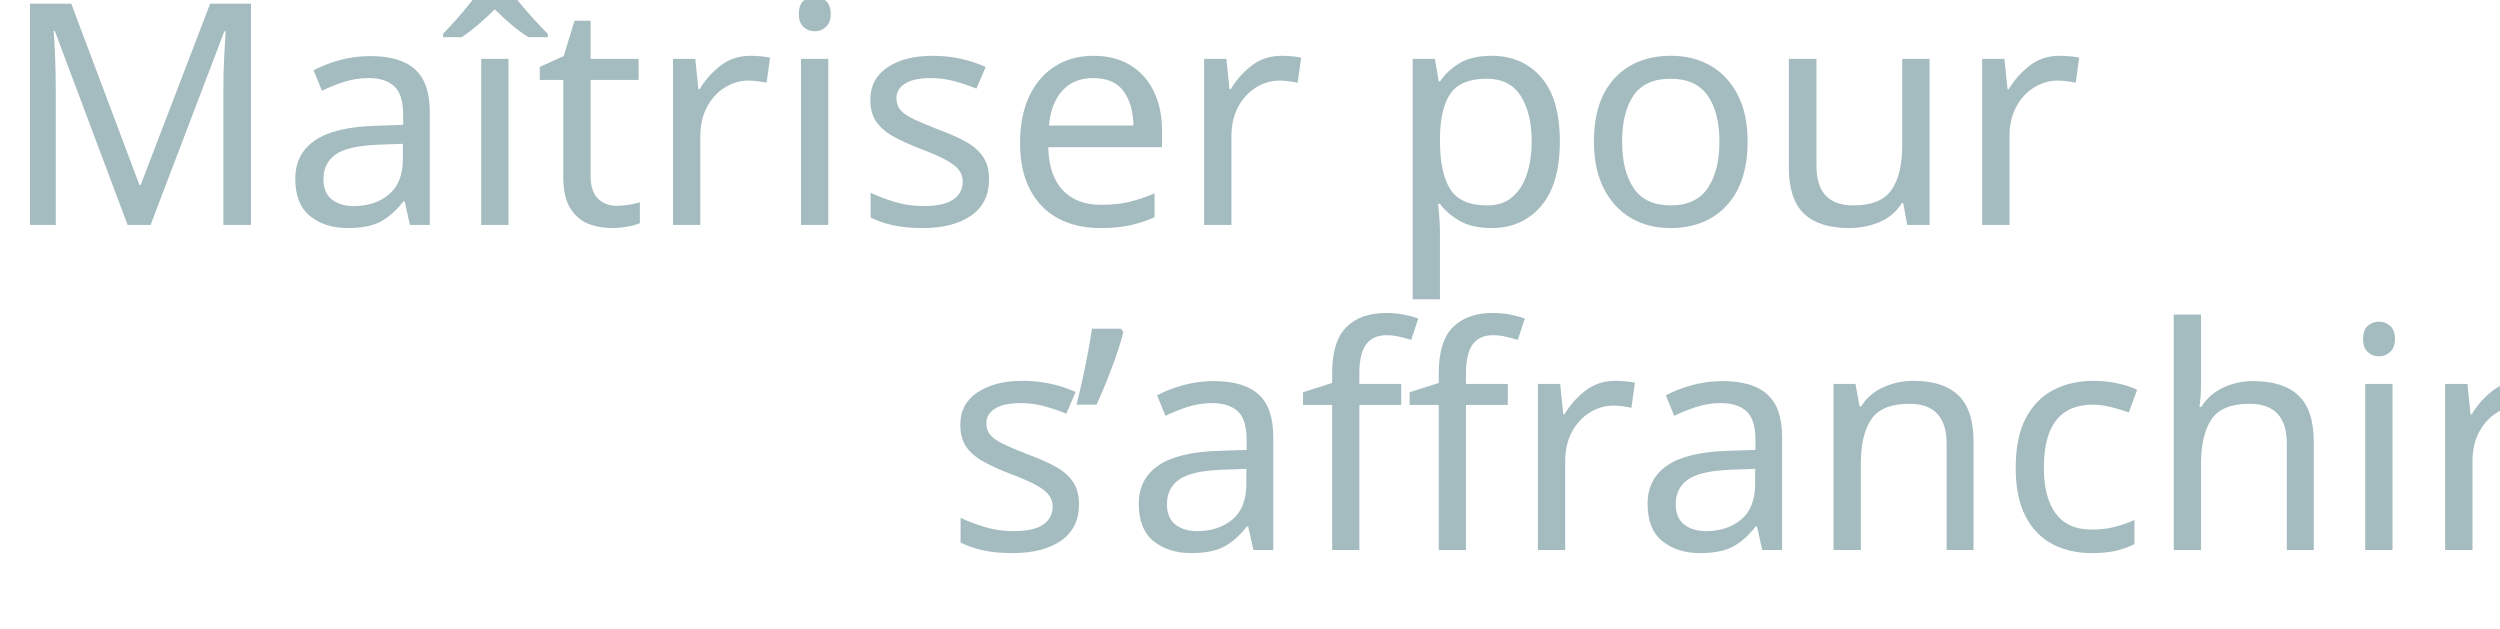
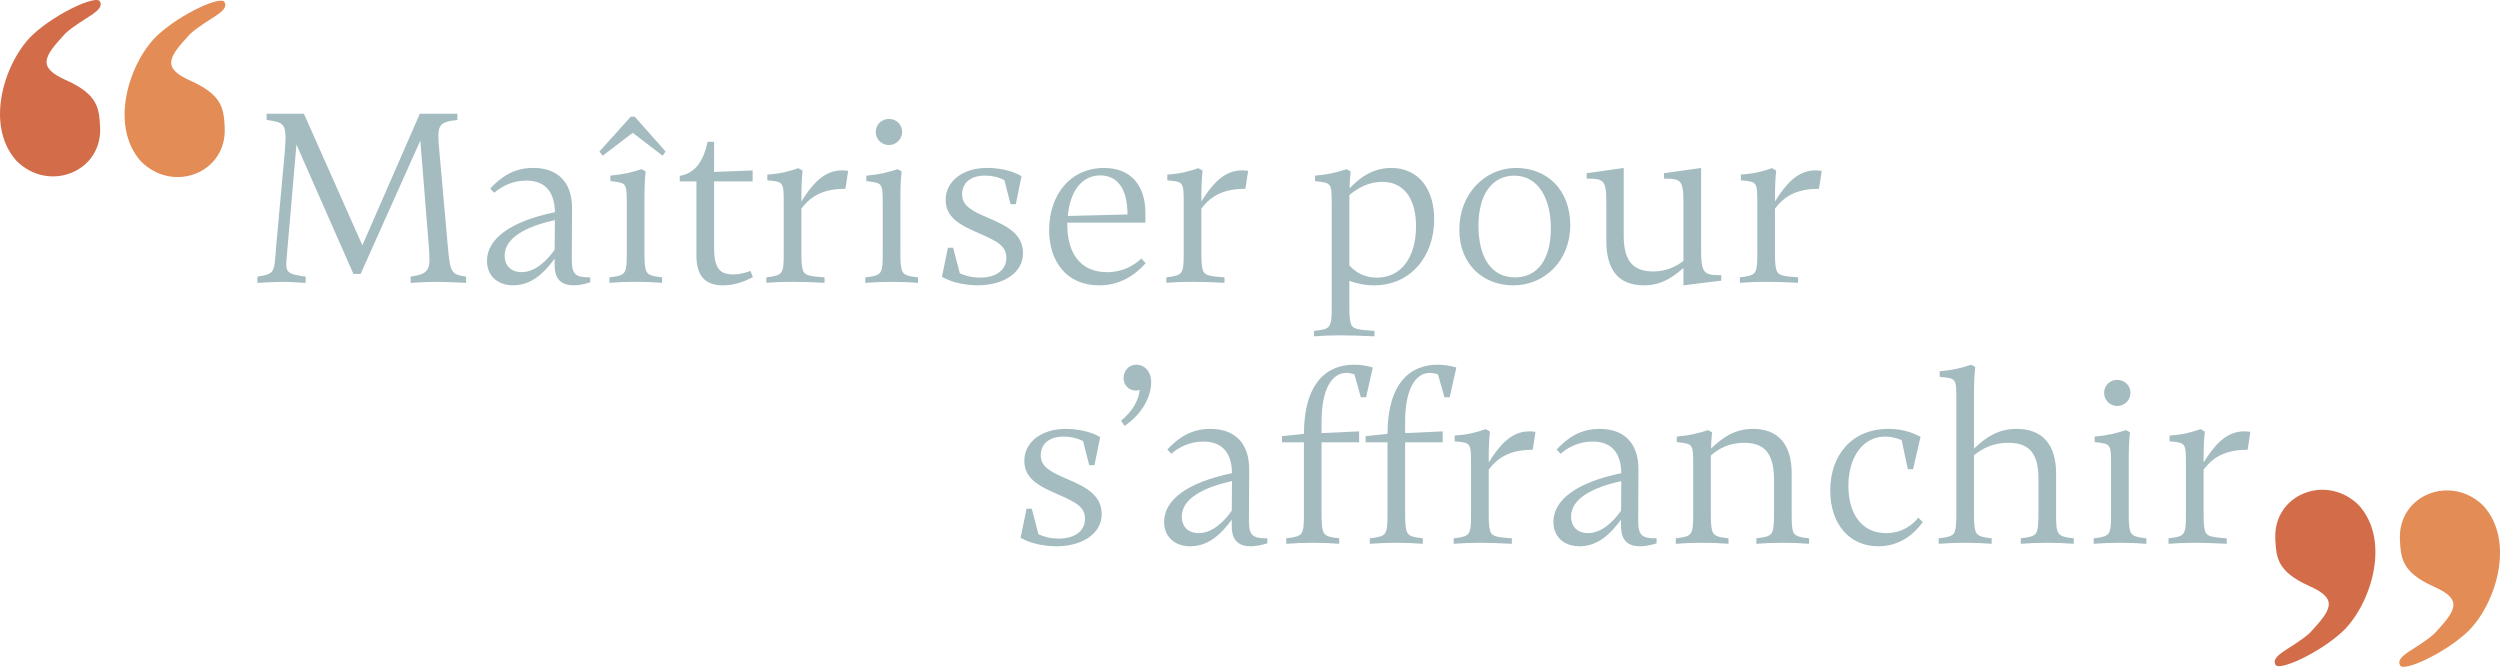
- <svg xmlns="http://www.w3.org/2000/svg" id="Calque_2" data-name="Calque 2" viewBox="0 0 403.41 101.4">
+ <svg xmlns="http://www.w3.org/2000/svg" id="Calque_2" data-name="Calque 2" viewBox="0 0 502.53 134.03">
  <defs>
    <style>
      .cls-1 {
-         letter-spacing: -.02em;
+         fill: #e48c55;
      }

      .cls-2 {
-         letter-spacing: -.04em;
+         fill: #a4bcc0;
      }

      .cls-3 {
-         fill: #a4bcc0;
-         font-family: Gambetta-Regular, Gambetta;
-         font-size: 50px;
-       }
- 
-       .cls-4 {
-         letter-spacing: 0em;
+         fill: #d36c49;
      }
    </style>
  </defs>
  <g id="Calque_1-2" data-name="Calque 1">
-     <text class="cls-3" transform="translate(0 36.3)">
-       <tspan x="0" y="0">Maîtriser pour</tspan>
-     </text>
-     <text class="cls-3" transform="translate(152.41 88.75)">
-       <tspan class="cls-1" x="0" y="0">s</tspan>
-       <tspan class="cls-2" x="20.7" y="0">’</tspan>
-       <tspan class="cls-4" x="29.05" y="0">affranchir</tspan>
-     </text>
+     <path id="path1873" class="cls-1" d="m45.17,25.62c-.21-3.61-.33-6.44-6.76-9.34-6-2.64-4.55-4.74-.21-9.44,3.46-3.12,8.09-4.51,6.91-6.46-.74-1.23-8.57,2.27-13.29,6.56-5.55,5.03-10.13,18.04-3.48,25.51,6.51,6.51,17.33,2.25,16.82-6.84Z" />
+     <path id="path1875" class="cls-3" d="m20.12,25.49c-.21-3.61-.33-6.44-6.76-9.34-6-2.64-4.55-4.74-.21-9.44,3.46-3.12,8.09-4.51,6.91-6.46-.74-1.23-8.57,2.27-13.29,6.56C1.22,11.84-3.35,24.84,3.3,32.32c6.5,6.51,17.33,2.25,16.82-6.84Z" />
+     <g>
+       <path class="cls-2" d="m93.69,56.86c-3.45-.15-4.1-.2-5.7-.2s-2.9.05-5.45.2v-1.25c3.95-.6,4-1.45,3.65-6.2l-1.7-21.15-12,26.8h-1.45l-11.45-26-1.95,22.55c-.3,3.1-.15,3.45,3.8,4v1.25c-2.25-.1-2.75-.2-4.7-.2-1.45,0-3,.1-5,.2v-1.25c1.9-.3,2.7-.55,3.1-1.3.45-.8.45-2.15.7-5.1l1.7-18.65c.5-5.95-.1-5.9-3.65-6.45v-1.25h7.5l11.75,26.45,11.55-26.45h7.55v1.25c-3.9.45-4.1,1.05-3.65,6l1.7,19.1c.5,5.45.55,5.95,3.7,6.4v1.25Z" />
+       <path class="cls-2" d="m107.19,33.75c4.7,0,7.8,2.65,7.8,8.1l-.05,10.35c0,3.1.85,3.55,3.7,3.55v1c-1.2.4-2.4.6-3.35.6-2.25,0-3.8-1.05-3.8-4v-1.35c-2.2,3-4.75,5.35-8.35,5.35-3,0-5.25-1.8-5.25-4.9,0-4.35,4.5-7.9,13.65-9.8-.05-3.65-1.6-6.35-5.75-6.35-2.7,0-4.9,1.1-6.45,2.45l-.8-.85c2.15-2.3,4.7-4.15,8.65-4.15Zm-2.35,20.95c2.85,0,5.2-2.45,6.65-4.5l.05-5.95c-5.95,1.3-10.1,3.6-10.1,7.15,0,1.85,1.15,3.3,3.4,3.3Z" />
+       <path class="cls-2" d="m133.79,30.45l-.6.85-6-4.6-6.05,4.6-.65-.85,6.3-7h.8l6.2,7Zm-4.25,20.5c0,1.95.1,3.05.45,3.7.45.75,1.45.9,3.1,1.1v1.1c-2.3-.15-2.95-.2-5.3-.2s-3,.05-5.3.2v-1.1c1.6-.2,2.55-.35,3-1s.5-1.75.5-3.85v-9.6c0-2.5,0-3.6-.5-4.15-.4-.45-1.1-.55-2.8-.75v-1.1c2.75-.25,4.25-.65,6.3-1.3l.8.45c-.2,1.65-.25,3.55-.25,5.85v10.65Z" />
+       <path class="cls-2" d="m139.99,51.36v-14.9h-3.35v-1.1c3.3-.6,4.8-3.2,5.6-6.85h1.3v6.05l7.75-.3v2.2h-7.75v13.3c0,4.25,1.2,5.4,3.85,5.4,1.25,0,2.4-.3,3.45-.7l.5,1.25c-1.75.9-3.7,1.65-6,1.65-3.7,0-5.35-2-5.35-6Z" />
+       <path class="cls-2" d="m161.09,40.5c2-3.2,4.4-6.25,8.1-6.25.35,0,.8,0,1.3.1l-.55,3.6c-3.75,0-6.65,1-8.85,4v9c0,1.95.1,3.05.45,3.7.45.75,1.45.9,4.2,1.1v1.1c-3.4-.15-4.05-.2-6.4-.2s-3,.05-5.3.2v-1.1c1.6-.2,2.55-.35,3-1s.5-1.75.5-3.85v-9.8c0-2.45,0-3.55-.5-4.15-.4-.45-1.1-.55-2.8-.7v-1.15c2.7-.2,4.2-.6,6.25-1.3l.85.5c-.2,1.65-.25,3.55-.25,5.85v.35Z" />
+       <path class="cls-2" d="m180.99,50.96c0,1.95.1,3.05.45,3.7.45.75,1.45.9,3.1,1.1v1.1c-2.3-.15-2.95-.2-5.3-.2s-3,.05-5.3.2v-1.1c1.6-.2,2.55-.35,3-1s.5-1.75.5-3.85v-9.6c0-2.5,0-3.6-.5-4.15-.4-.45-1.1-.55-2.8-.75v-1.1c2.75-.25,4.2-.65,6.3-1.3l.8.45c-.2,1.65-.25,3.55-.25,5.85v10.65Zm-4.95-24.45c0-1.45,1.15-2.6,2.65-2.6s2.65,1.15,2.65,2.6-1.2,2.65-2.65,2.65-2.65-1.15-2.65-2.65Z" />
+       <path class="cls-2" d="m190.09,40.15c0-3.75,3.5-6.4,8.3-6.4,2.2,0,4.9.45,6.95,1.65l-1.15,5.65h-1.05l-1.25-4.85c-1.3-.65-2.55-.9-3.9-.9-3.1,0-4.6,1.65-4.6,3.75,0,2.3,1.95,3.35,5.25,4.75,3.85,1.65,7,3.25,7,7.1,0,4.1-4.2,6.45-9.05,6.45-2.25,0-5.05-.45-7.25-1.7l1.2-5.85h1.05l1.35,5.15c1.4.6,2.6.85,4.1.85,3.35,0,5.25-1.65,5.25-3.95,0-2.55-2.1-3.45-5.6-5-3.8-1.65-6.6-3.15-6.6-6.7Z" />
+       <path class="cls-2" d="m220.94,57.36c-6.55,0-10.05-4.8-10.05-11.1,0-7.05,4.2-12.5,11.05-12.5,5.45,0,8.3,3.6,8.3,9.05v1.95h-15.7v.4c0,5.7,2.6,9.55,8,9.55,3.1,0,5.35-1.3,6.9-2.75l.85.95c-2.1,2.35-5.1,4.45-9.35,4.45Zm-6.3-13.95l12-.3c0-4.15-1.35-7.85-5.5-7.85-3.7,0-6.05,3.2-6.5,8.15Z" />
+       <path class="cls-2" d="m241.49,40.5c2-3.2,4.4-6.25,8.1-6.25.35,0,.8,0,1.3.1l-.55,3.6c-3.75,0-6.65,1-8.85,4v9c0,1.95.1,3.05.45,3.7.45.75,1.45.9,4.2,1.1v1.1c-3.4-.15-4.05-.2-6.4-.2s-3,.05-5.3.2v-1.1c1.6-.2,2.55-.35,3-1s.5-1.75.5-3.85v-9.8c0-2.45,0-3.55-.5-4.15-.4-.45-1.1-.55-2.8-.7v-1.15c2.7-.2,4.2-.6,6.25-1.3l.85.5c-.2,1.65-.25,3.55-.25,5.85v.35Z" />
+       <path class="cls-2" d="m276.29,67.61c-3.8-.15-4.45-.2-6.8-.2s-3,.05-5.35.2v-1.1c1.6-.2,2.65-.3,3.05-1,.45-.65.5-1.75.5-3.85v-20.35c0-2.5,0-3.6-.5-4.15-.4-.45-1.1-.55-2.85-.75v-1.1c2.8-.25,4.3-.65,6.35-1.3l.8.45c-.1,1.05-.2,2.15-.2,3.4,1.7-1.8,4.35-4.1,8.4-4.1,5.4,0,8.6,4.2,8.6,10.3,0,7.55-4.8,13.3-12.1,13.3-1.9,0-3.55-.4-4.95-.9v5.25c0,1.95.1,3.05.45,3.7.45.75,1.45.9,4.6,1.1v1.1Zm-5.05-14.25c1.35,1.45,3.05,2.45,5.55,2.45,4.8,0,7.85-4,7.85-10.35,0-5-2.05-8.9-6.8-8.9-2.7,0-4.8,1.15-6.6,2.65v14.15Z" />
+       <path class="cls-2" d="m293.34,46.16c0-7.25,5.2-12.4,11.4-12.4s10.9,4.35,10.9,11.5-5.15,12.1-11.45,12.1c-5.85,0-10.85-4-10.85-11.2Zm18.4-.25c0-5.9-2.45-10.6-7.35-10.6-4.5,0-7.2,3.85-7.2,10.05s2.45,10.4,7.35,10.4c4.5,0,7.2-3.6,7.2-9.85Z" />
+       <path class="cls-2" d="m341.94,50.06c0,4.95.55,5.25,4.05,5.25v1.1l-7.6.95v-3.5c-2.25,2-4.6,3.5-7.9,3.5-5.25,0-7.6-3.2-7.6-8.95v-7.75c0-4.5-.55-4.75-3.95-4.75v-1.1l7.45-1.05v13.7c0,5.55,2.4,7.1,5.95,7.1,2.55,0,4.45-.9,6.05-2.1v-11.8c0-4.5-.55-4.75-3.9-4.75v-1.1l7.45-1.05v16.3Z" />
+       <path class="cls-2" d="m356.79,40.5c2-3.2,4.4-6.25,8.1-6.25.35,0,.8,0,1.3.1l-.55,3.6c-3.75,0-6.65,1-8.85,4v9c0,1.95.1,3.05.45,3.7.45.75,1.45.9,4.2,1.1v1.1c-3.4-.15-4.05-.2-6.4-.2s-3,.05-5.3.2v-1.1c1.6-.2,2.55-.35,3-1s.5-1.75.5-3.85v-9.8c0-2.45,0-3.55-.5-4.15-.4-.45-1.1-.55-2.8-.7v-1.15c2.7-.2,4.2-.6,6.25-1.3l.85.5c-.2,1.65-.25,3.55-.25,5.85v.35Z" />
+     </g>
+     <g>
+       <path class="cls-2" d="m205.9,92.61c0-3.75,3.5-6.4,8.3-6.4,2.2,0,4.9.45,6.95,1.65l-1.15,5.65h-1.05l-1.25-4.85c-1.3-.65-2.55-.9-3.9-.9-3.1,0-4.6,1.65-4.6,3.75,0,2.3,1.95,3.35,5.25,4.75,3.85,1.65,7,3.25,7,7.1,0,4.1-4.2,6.45-9.05,6.45-2.25,0-5.05-.45-7.25-1.7l1.2-5.85h1.05l1.35,5.15c1.4.6,2.6.85,4.1.85,3.35,0,5.25-1.65,5.25-3.95,0-2.55-2.1-3.45-5.6-5-3.8-1.65-6.6-3.15-6.6-6.7Z" />
+       <path class="cls-2" d="m229.1,78.36c-.25.1-.5.15-.75.15-1.55,0-2.5-1.25-2.5-2.45,0-1.35.85-2.75,2.65-2.75,1.5,0,2.9,1.3,2.9,3.5,0,3.25-2.15,6.65-5.35,8.8l-.7-1.05c2.15-1.75,3.55-4,3.75-6.2Z" />
+       <path class="cls-2" d="m243.3,86.21c4.7,0,7.8,2.65,7.8,8.1l-.05,10.35c0,3.1.85,3.55,3.7,3.55v1c-1.2.4-2.4.6-3.35.6-2.25,0-3.8-1.05-3.8-4v-1.35c-2.2,3-4.75,5.35-8.35,5.35-3,0-5.25-1.8-5.25-4.9,0-4.35,4.5-7.9,13.65-9.8-.05-3.65-1.6-6.35-5.75-6.35-2.7,0-4.9,1.1-6.45,2.45l-.8-.85c2.15-2.3,4.7-4.15,8.65-4.15Zm-2.35,20.95c2.85,0,5.2-2.45,6.65-4.5l.05-5.95c-5.95,1.3-10.1,3.6-10.1,7.15,0,1.85,1.15,3.3,3.4,3.3Z" />
+       <path class="cls-2" d="m265.65,87.06l7.55-.35v2.2h-7.55v14.45c0,2,.1,3.1.45,3.75.45.75,1.45.9,3.1,1.1v1.1c-2.3-.15-3.05-.2-5.3-.2s-3,.05-5.35.2v-1.1c1.6-.2,2.6-.35,3.05-1s.5-1.75.5-3.85v-14.45h-4.4v-1.25l4.4-.45c.05-10.45,4.75-13.9,10.1-13.9,1.3,0,2.45.2,3.75.55l-1.35,6h-1.05l-1.3-4.6c-.55-.2-1.1-.3-1.65-.3-2.75,0-4.95,3.05-4.95,9.8v2.3Z" />
+       <path class="cls-2" d="m282.45,87.06l7.55-.35v2.2h-7.55v14.45c0,2,.1,3.1.45,3.75.45.75,1.45.9,3.1,1.1v1.1c-2.3-.15-3.05-.2-5.3-.2s-3,.05-5.35.2v-1.1c1.6-.2,2.6-.35,3.05-1s.5-1.75.5-3.85v-14.45h-4.4v-1.25l4.4-.45c.05-10.45,4.75-13.9,10.1-13.9,1.3,0,2.45.2,3.75.55l-1.35,6h-1.05l-1.3-4.6c-.55-.2-1.1-.3-1.65-.3-2.75,0-4.95,3.05-4.95,9.8v2.3Z" />
+       <path class="cls-2" d="m299.25,92.96c2-3.2,4.4-6.25,8.1-6.25.35,0,.8,0,1.3.1l-.55,3.6c-3.75,0-6.65,1-8.85,4v9c0,1.95.1,3.05.45,3.7.45.75,1.45.9,4.2,1.1v1.1c-3.4-.15-4.05-.2-6.4-.2s-3,.05-5.3.2v-1.1c1.6-.2,2.55-.35,3-1s.5-1.75.5-3.85v-9.8c0-2.45,0-3.55-.5-4.15-.4-.45-1.1-.55-2.8-.7v-1.15c2.7-.2,4.2-.6,6.25-1.3l.85.5c-.2,1.65-.25,3.55-.25,5.85v.35Z" />
+       <path class="cls-2" d="m321.55,86.21c4.7,0,7.8,2.65,7.8,8.1l-.05,10.35c0,3.1.85,3.55,3.7,3.55v1c-1.2.4-2.4.6-3.35.6-2.25,0-3.8-1.05-3.8-4v-1.35c-2.2,3-4.75,5.35-8.35,5.35-3,0-5.25-1.8-5.25-4.9,0-4.35,4.5-7.9,13.65-9.8-.05-3.65-1.6-6.35-5.75-6.35-2.7,0-4.9,1.1-6.45,2.45l-.8-.85c2.15-2.3,4.7-4.15,8.65-4.15Zm-2.35,20.95c2.85,0,5.2-2.45,6.65-4.5l.05-5.95c-5.95,1.3-10.1,3.6-10.1,7.15,0,1.85,1.15,3.3,3.4,3.3Z" />
+       <path class="cls-2" d="m343.9,103.41c0,1.95.1,3.05.45,3.7.45.75,1.45.9,3.1,1.1v1.1c-2.3-.15-2.95-.2-5.3-.2s-3,.05-5.3.2v-1.1c1.6-.2,2.55-.35,3-1s.5-1.75.5-3.85v-9.6c0-2.5,0-3.6-.5-4.15-.4-.45-1.1-.55-2.8-.75v-1.1c2.75-.25,4.25-.65,6.3-1.3l.8.45c-.1,1-.2,2.05-.2,3.25,2.3-2.2,4.7-3.95,8.45-3.95,5.1,0,7.75,3.2,7.75,8.95v8.25c0,1.95.05,3.05.4,3.7.45.75,1.45.9,3.1,1.1v1.1c-2.3-.15-2.95-.2-5.3-.2s-3,.05-5.3.2v-1.1c1.6-.2,2.55-.35,3.05-1,.4-.65.5-1.75.5-3.85v-7c0-5.65-2.35-7.35-5.95-7.35-2.95,0-5.15,1.1-6.75,2.55v11.85Z" />
+       <path class="cls-2" d="m377.55,109.81c-5.7,0-9.65-4.35-9.65-11.25s4.2-12.35,11.7-12.35c2.6,0,4.7.65,6.45,1.6l-1.5,6.5h-1.05l-1.25-5.85c-1.3-.55-2.5-.7-3.3-.7-4.75,0-7.4,4.5-7.4,9.85,0,5.9,2.85,9.55,7.55,9.55,3.15,0,5.2-1.5,6.5-3.1l.9.9c-1.9,2.6-4.8,4.85-8.95,4.85Z" />
+       <path class="cls-2" d="m413.3,103.41c0,1.95.05,3.05.45,3.7.45.75,1.4.9,3.1,1.1v1.1c-2.35-.15-3-.2-5.35-.2s-3,.05-5.3.2v-1.1c1.6-.2,2.55-.35,3.05-1,.4-.65.5-1.75.5-3.85v-7.25c0-5.55-2.4-7.1-6.05-7.1-3.05,0-5.2,1.1-6.9,2.5v11.9c0,1.95.1,3.05.45,3.7.45.75,1.45.9,3.1,1.1v1.1c-2.3-.15-2.95-.2-5.3-.2s-3,.05-5.35.2v-1.1c1.6-.2,2.6-.35,3.05-1,.4-.65.5-1.75.5-3.85v-22.75c0-2.5,0-3.6-.5-4.15-.4-.45-1.1-.55-2.85-.7v-1.15c2.75-.2,4.25-.65,6.35-1.3l.8.45c-.2,1.65-.25,3.55-.25,5.85v10.55c2.35-2.2,4.8-3.95,8.55-3.95,5.25,0,7.95,3.2,7.95,8.95v8.25Z" />
+       <path class="cls-2" d="m427.9,103.41c0,1.95.1,3.05.45,3.7.45.75,1.45.9,3.1,1.1v1.1c-2.3-.15-2.95-.2-5.3-.2s-3,.05-5.3.2v-1.1c1.6-.2,2.55-.35,3-1s.5-1.75.5-3.85v-9.6c0-2.5,0-3.6-.5-4.15-.4-.45-1.1-.55-2.8-.75v-1.1c2.75-.25,4.2-.65,6.3-1.3l.8.45c-.2,1.65-.25,3.55-.25,5.85v10.65Zm-4.95-24.45c0-1.45,1.15-2.6,2.65-2.6s2.65,1.15,2.65,2.6-1.2,2.65-2.65,2.65-2.65-1.15-2.65-2.65Z" />
+       <path class="cls-2" d="m442.95,92.96c2-3.2,4.4-6.25,8.1-6.25.35,0,.8,0,1.3.1l-.55,3.6c-3.75,0-6.65,1-8.85,4v9c0,1.95.1,3.05.45,3.7.45.75,1.45.9,4.2,1.1v1.1c-3.4-.15-4.05-.2-6.4-.2s-3,.05-5.3.2v-1.1c1.6-.2,2.55-.35,3-1s.5-1.75.5-3.85v-9.8c0-2.45,0-3.55-.5-4.15-.4-.45-1.1-.55-2.8-.7v-1.15c2.7-.2,4.2-.6,6.25-1.3l.85.5c-.2,1.65-.25,3.55-.25,5.85v.35Z" />
+     </g>
+     <path id="path1873-2" data-name="path1873" class="cls-3" d="m457.36,108.42c.21,3.61.33,6.44,6.76,9.34,6,2.64,4.55,4.74.21,9.44-3.46,3.12-8.09,4.51-6.91,6.46.74,1.23,8.57-2.27,13.29-6.56,5.55-5.03,10.13-18.04,3.48-25.51-6.51-6.51-17.33-2.25-16.82,6.84Z" />
+     <path id="path1875-2" data-name="path1875" class="cls-1" d="m482.41,108.55c.21,3.61.33,6.44,6.76,9.34,6,2.64,4.55,4.74.21,9.44-3.46,3.12-8.09,4.51-6.91,6.46.74,1.23,8.57-2.27,13.29-6.56,5.55-5.03,10.13-18.04,3.48-25.51-6.5-6.51-17.33-2.25-16.82,6.84Z" />
  </g>
</svg>
